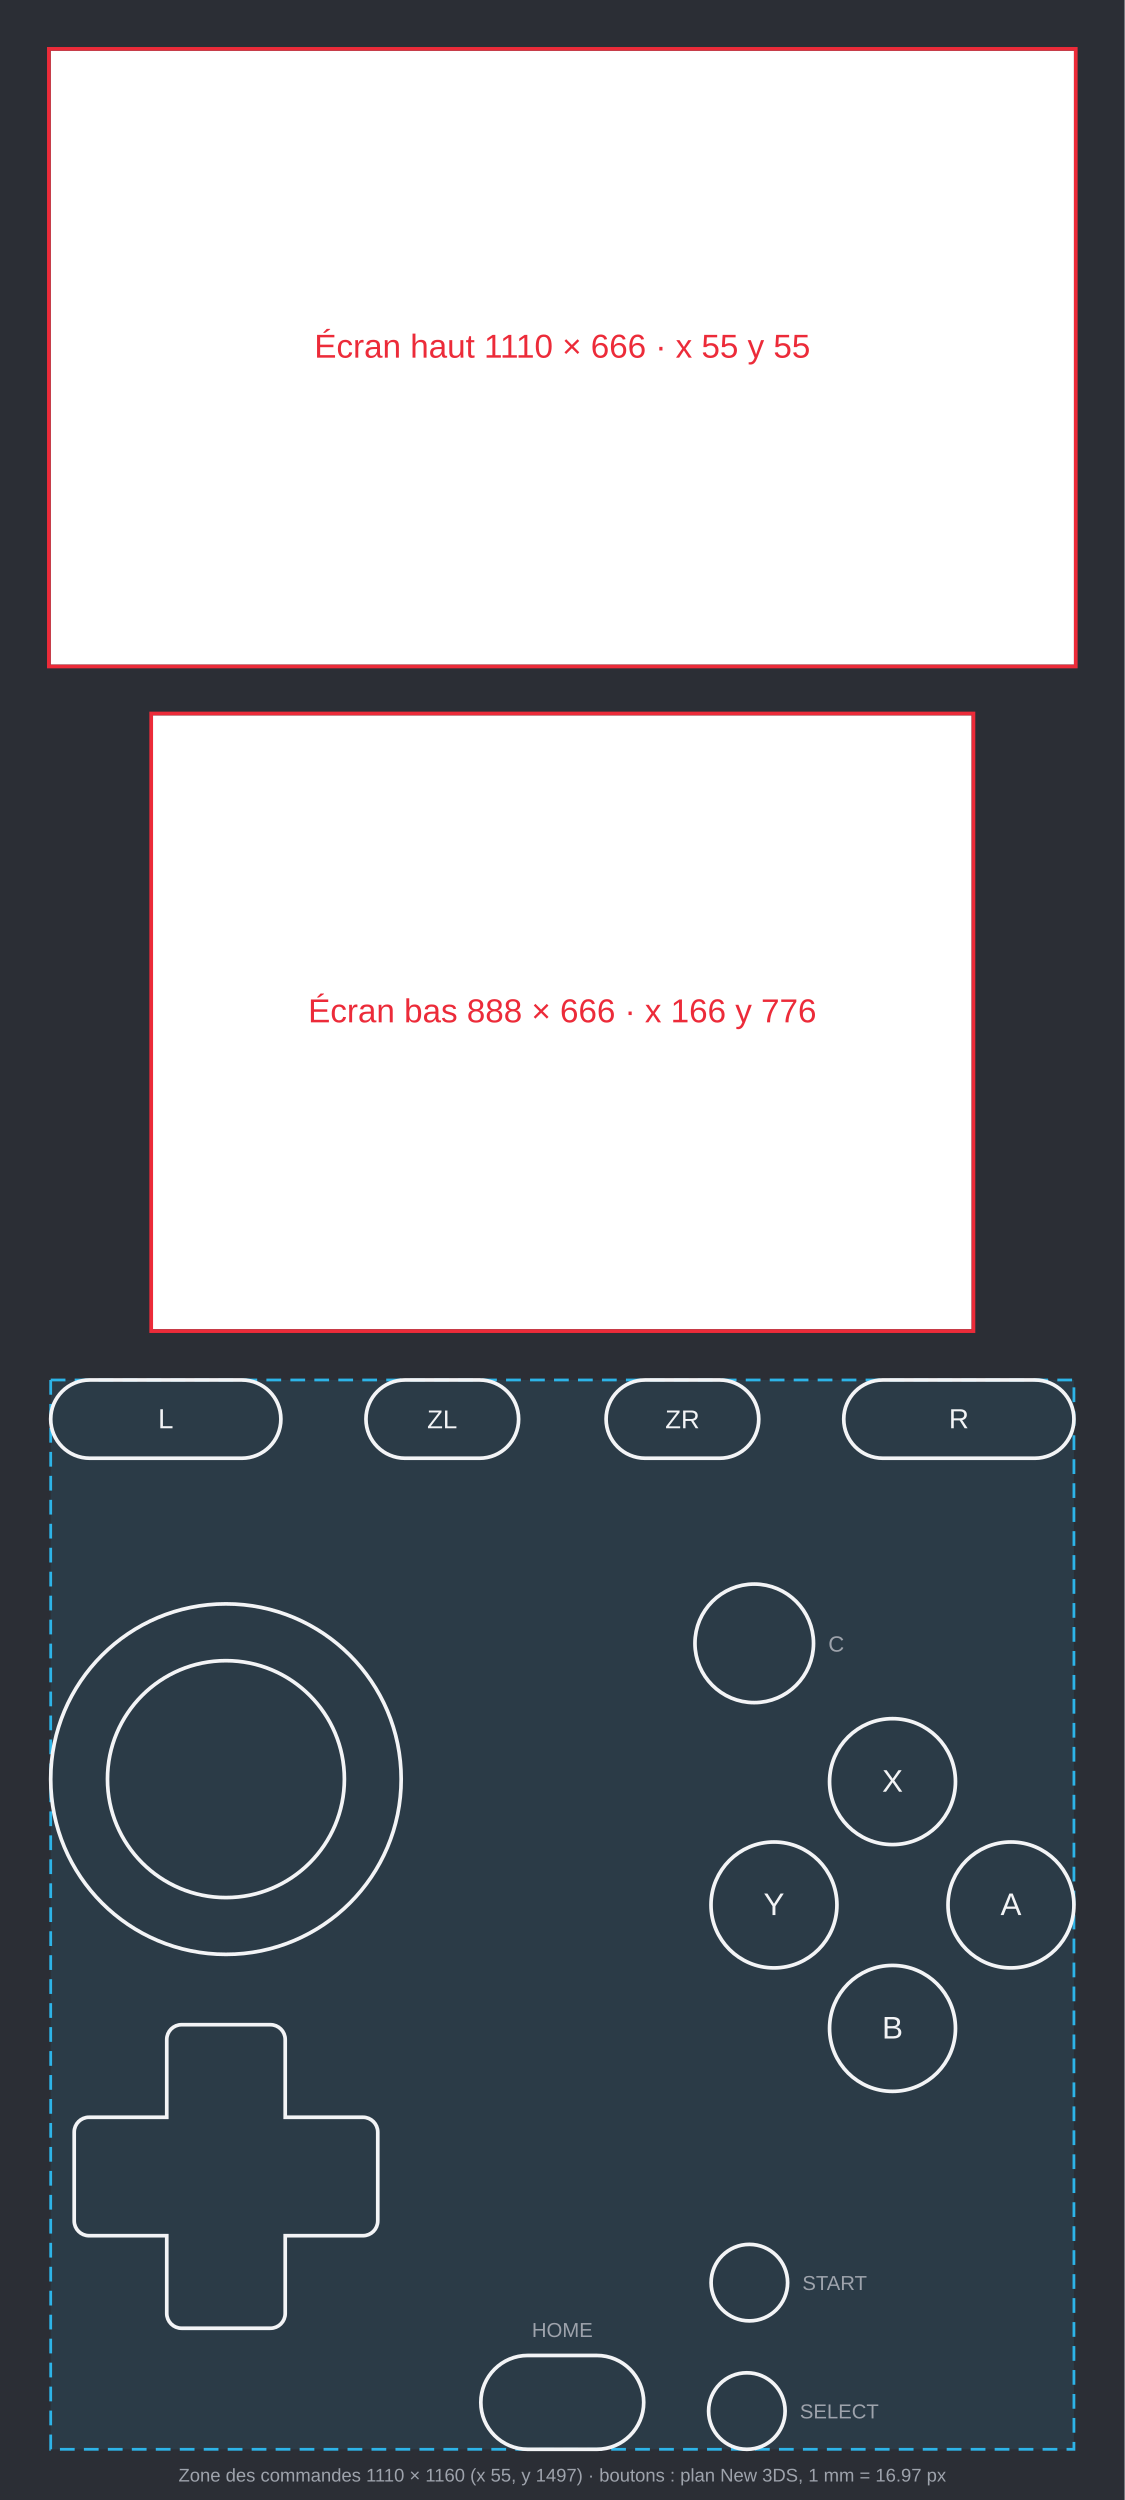
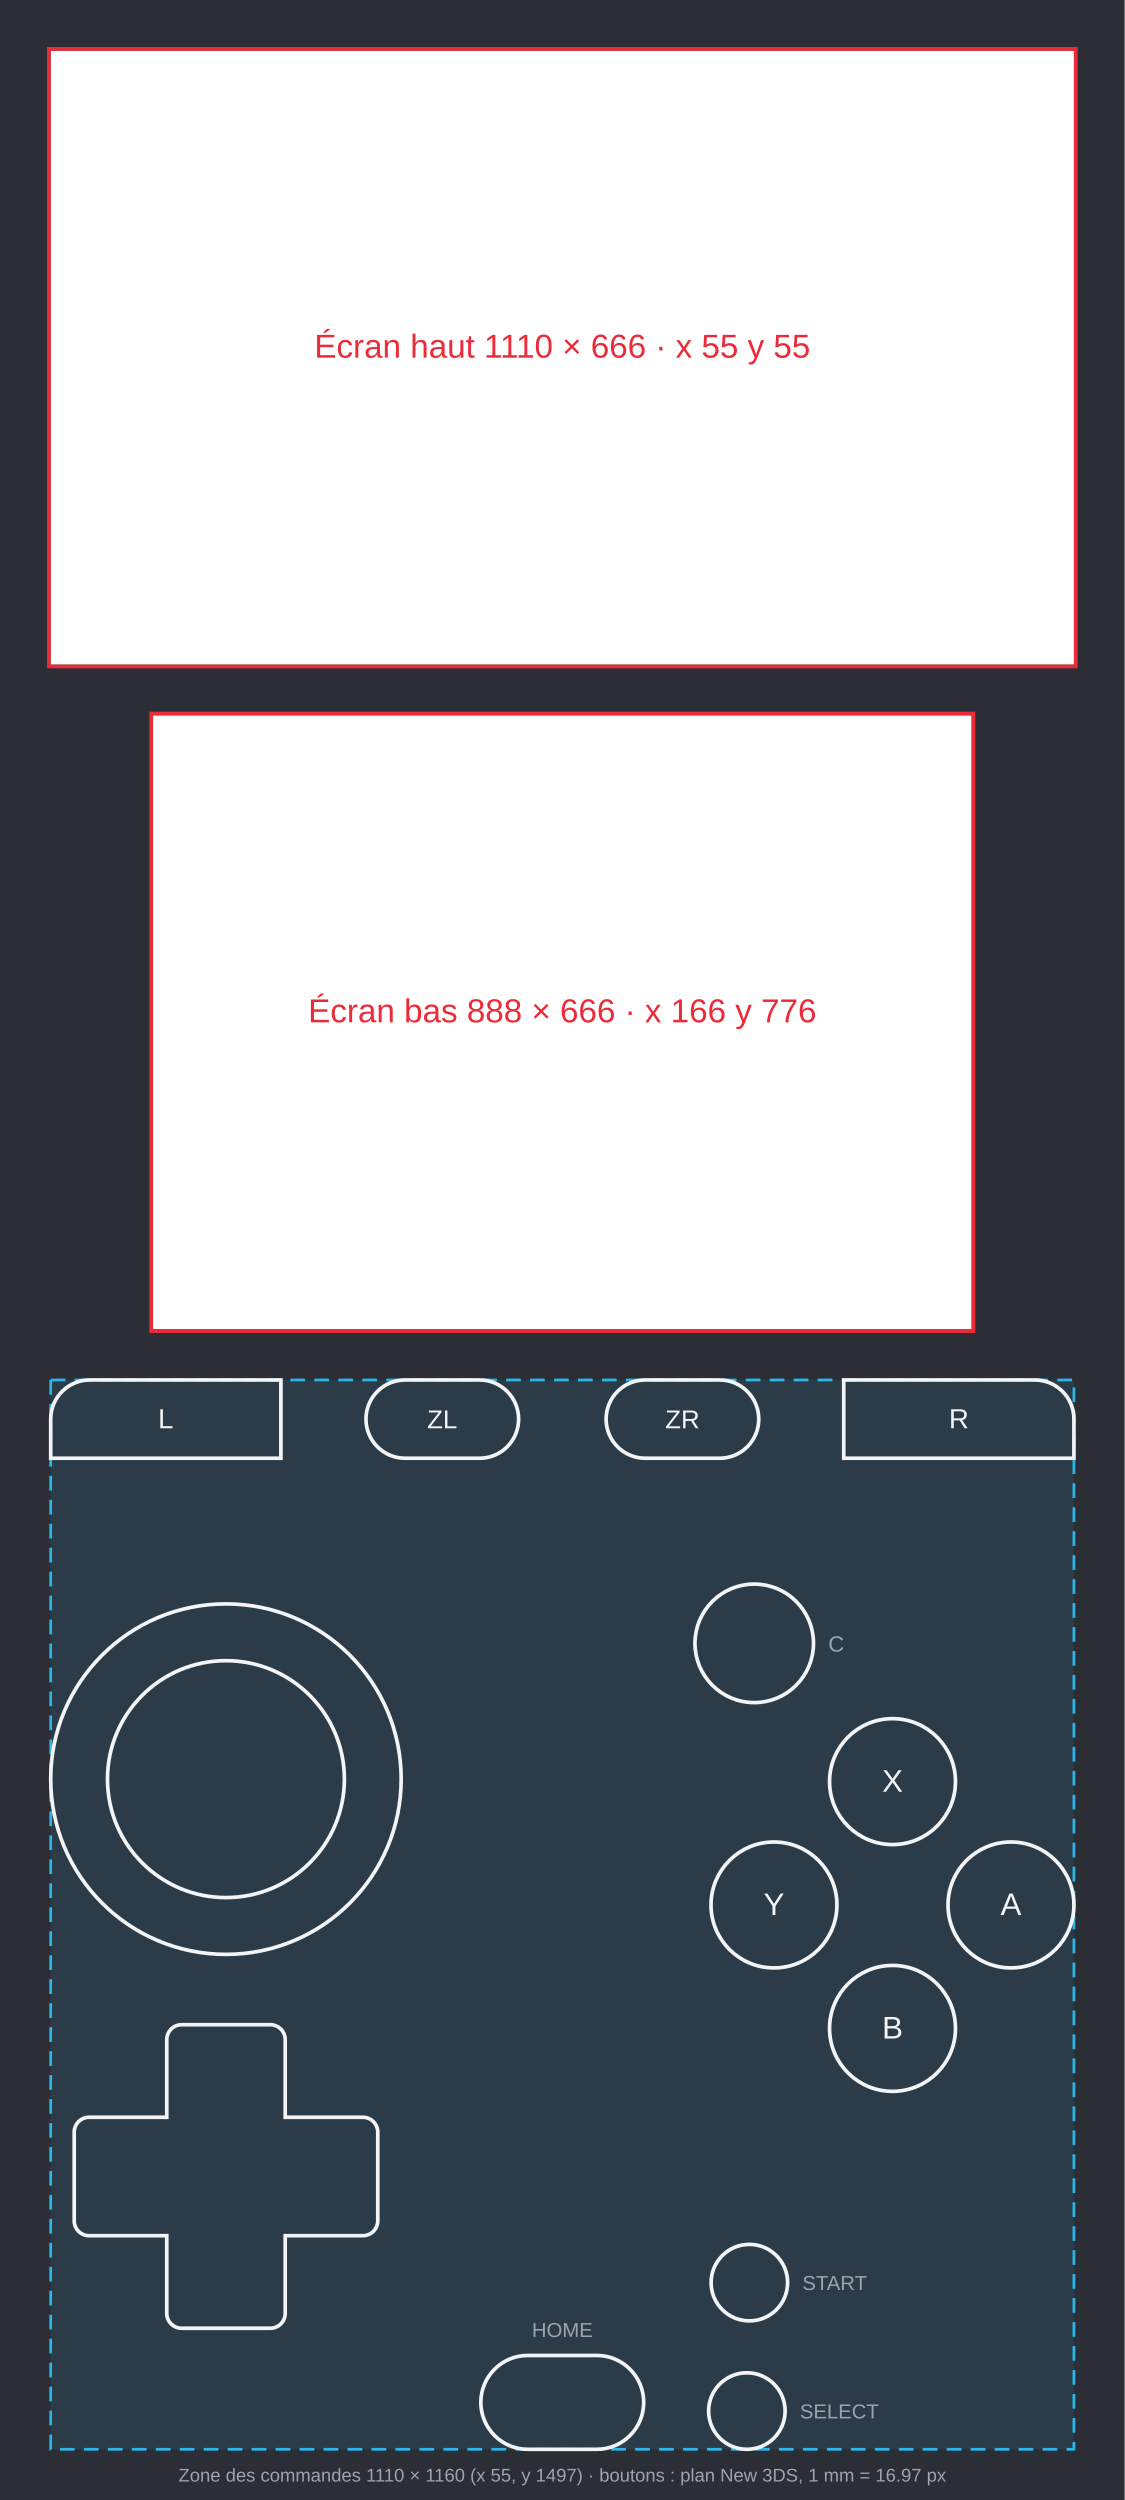
<svg xmlns="http://www.w3.org/2000/svg" width="1220" height="2712" viewBox="0 0 1220 2712">
  <style>text{font-family:Arial,Helvetica,sans-serif}</style>
  <g id="skin">
    <path fill-rule="evenodd" fill="#2B2E35" d="M0 0h1220v2712h-1220z M55 55h1110v666h-1110z M166 776h888v666h-888z" />
  </g>
  <g id="ecrans" fill="none" stroke="#EC2B39" stroke-width="4">
    <rect x="53" y="53" width="1114" height="670" />
    <rect x="164" y="774" width="892" height="670" />
  </g>
  <g id="zones">
    <rect x="55" y="1497" width="1110" height="1160" fill="#2DB4E8" fill-opacity="0.10" stroke="#2DB4E8" stroke-width="3" stroke-dasharray="16 10" />
  </g>
  <g id="boutons" fill="none" stroke="#F3F4F6" stroke-width="4">
-     <rect x="55" y="1497.0" width="249.7" height="84.9" rx="42.4" />
+     <path d="M97.4 1497h207.3v84.9h-249.7v-42.5a42.4 42.4 0 0 1 42.4 -42.4z" />
    <text x="179.8" y="1549.4" fill="#F3F4F6" stroke="none" font-size="30" text-anchor="middle">L</text>
    <rect x="397.0" y="1497.0" width="165.6" height="84.9" rx="42.4" />
    <text x="479.7" y="1549.4" fill="#F3F4F6" stroke="none" font-size="28" text-anchor="middle">ZL</text>
-     <rect x="915.3" y="1497.0" width="249.7" height="84.9" rx="42.4" />
+     <path d="M1122.6 1497h-207.3v84.9h249.7v-42.5a42.4 42.4 0 0 0 -42.4 -42.4z" />
    <text x="1040.2" y="1549.4" fill="#F3F4F6" stroke="none" font-size="30" text-anchor="middle">R</text>
    <rect x="657.5" y="1497.0" width="165.6" height="84.9" rx="42.4" />
    <text x="740.3" y="1549.4" fill="#F3F4F6" stroke="none" font-size="28" text-anchor="middle">ZR</text>
    <circle cx="245.1" cy="1930.0" r="190.1" />
    <circle cx="245.1" cy="1930.0" r="128.5" />
    <path d="M180.9 2212.5a16.1 16.1 0 0 1 16.1 -16.1h96.3a16.1 16.1 0 0 1 16.1 16.1v84.3h84.3a16.1 16.1 0 0 1 16.1 16.1v96.3a16.1 16.1 0 0 1 -16.1 16.1h-84.3v84.3a16.1 16.1 0 0 1 -16.1 16.1h-96.3a16.1 16.1 0 0 1 -16.1 -16.1v-84.3h-84.3a16.1 16.1 0 0 1 -16.1 -16.1v-96.3a16.1 16.1 0 0 1 16.1 -16.1h84.3z" />
    <circle cx="968.2" cy="1932.7" r="68.3" />
    <text x="968.2" y="1943.7" fill="#F3F4F6" stroke="none" font-size="34" text-anchor="middle">X</text>
    <circle cx="839.6" cy="2066.5" r="68.3" />
    <text x="839.6" y="2077.5" fill="#F3F4F6" stroke="none" font-size="34" text-anchor="middle">Y</text>
    <circle cx="1096.7" cy="2066.5" r="68.3" />
    <text x="1096.7" y="2077.5" fill="#F3F4F6" stroke="none" font-size="34" text-anchor="middle">A</text>
    <circle cx="968.2" cy="2200.4" r="68.3" />
    <text x="968.2" y="2211.4" fill="#F3F4F6" stroke="none" font-size="34" text-anchor="middle">B</text>
    <circle cx="818.2" cy="1782.7" r="64.3" />
    <text x="898.5" y="1791.7" fill="#9EA3AC" stroke="none" font-size="24" text-anchor="start">C</text>
    <circle cx="812.9" cy="2476.2" r="41.5" />
    <text x="870.4" y="2484.2" fill="#9EA3AC" stroke="none" font-size="22" text-anchor="start">START</text>
    <circle cx="810.2" cy="2615.5" r="41.5" />
    <text x="867.7" y="2623.5" fill="#9EA3AC" stroke="none" font-size="22" text-anchor="start">SELECT</text>
    <rect x="521.6" y="2555.2" width="176.7" height="101.8" rx="50.9" />
    <text x="610" y="2535.2" fill="#9EA3AC" stroke="none" font-size="22" text-anchor="middle">HOME</text>
  </g>
  <g id="cotes" font-size="36" fill="#EC2B39" text-anchor="middle">
    <text x="610" y="388">Écran haut 1110 × 666 · x 55 y 55</text>
    <text x="610" y="1109">Écran bas 888 × 666 · x 166 y 776</text>
  </g>
  <g id="legende">
    <text x="610" y="2692" font-size="20" fill="#9EA3AC" text-anchor="middle">Zone des commandes 1110 × 1160 (x 55, y 1497) · boutons : plan New 3DS, 1 mm = 16.97 px</text>
  </g>
</svg>
